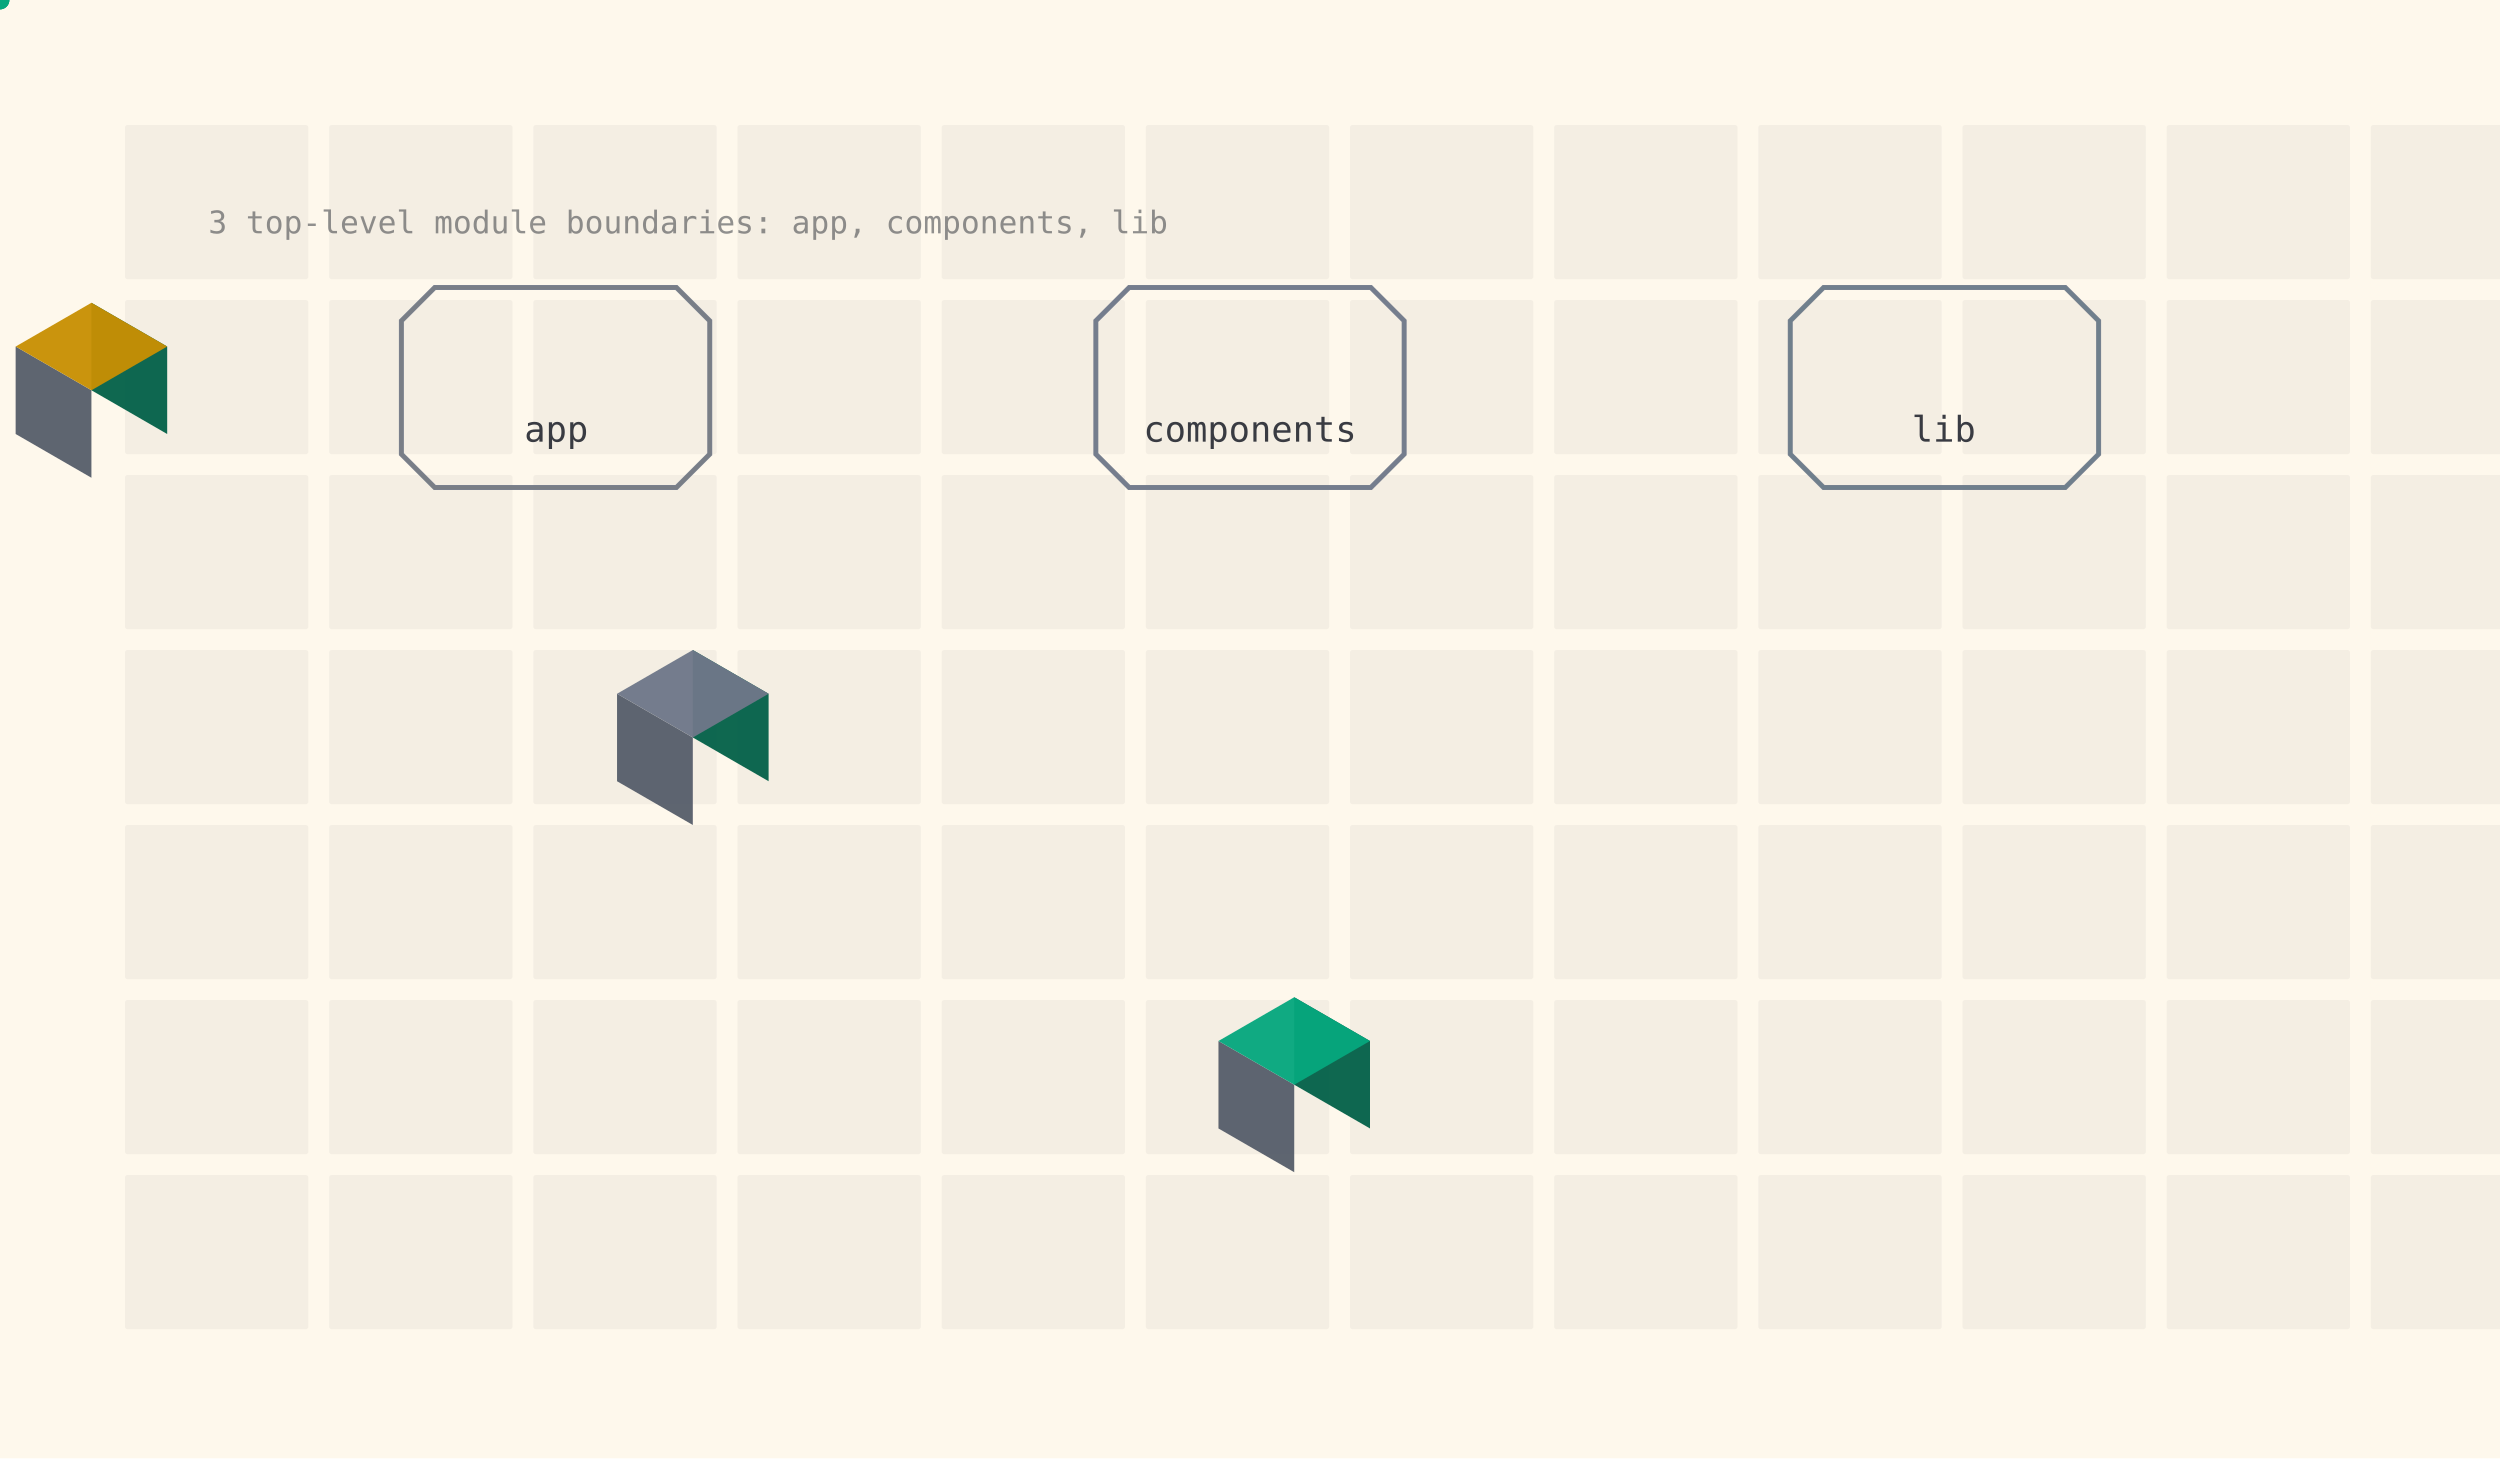
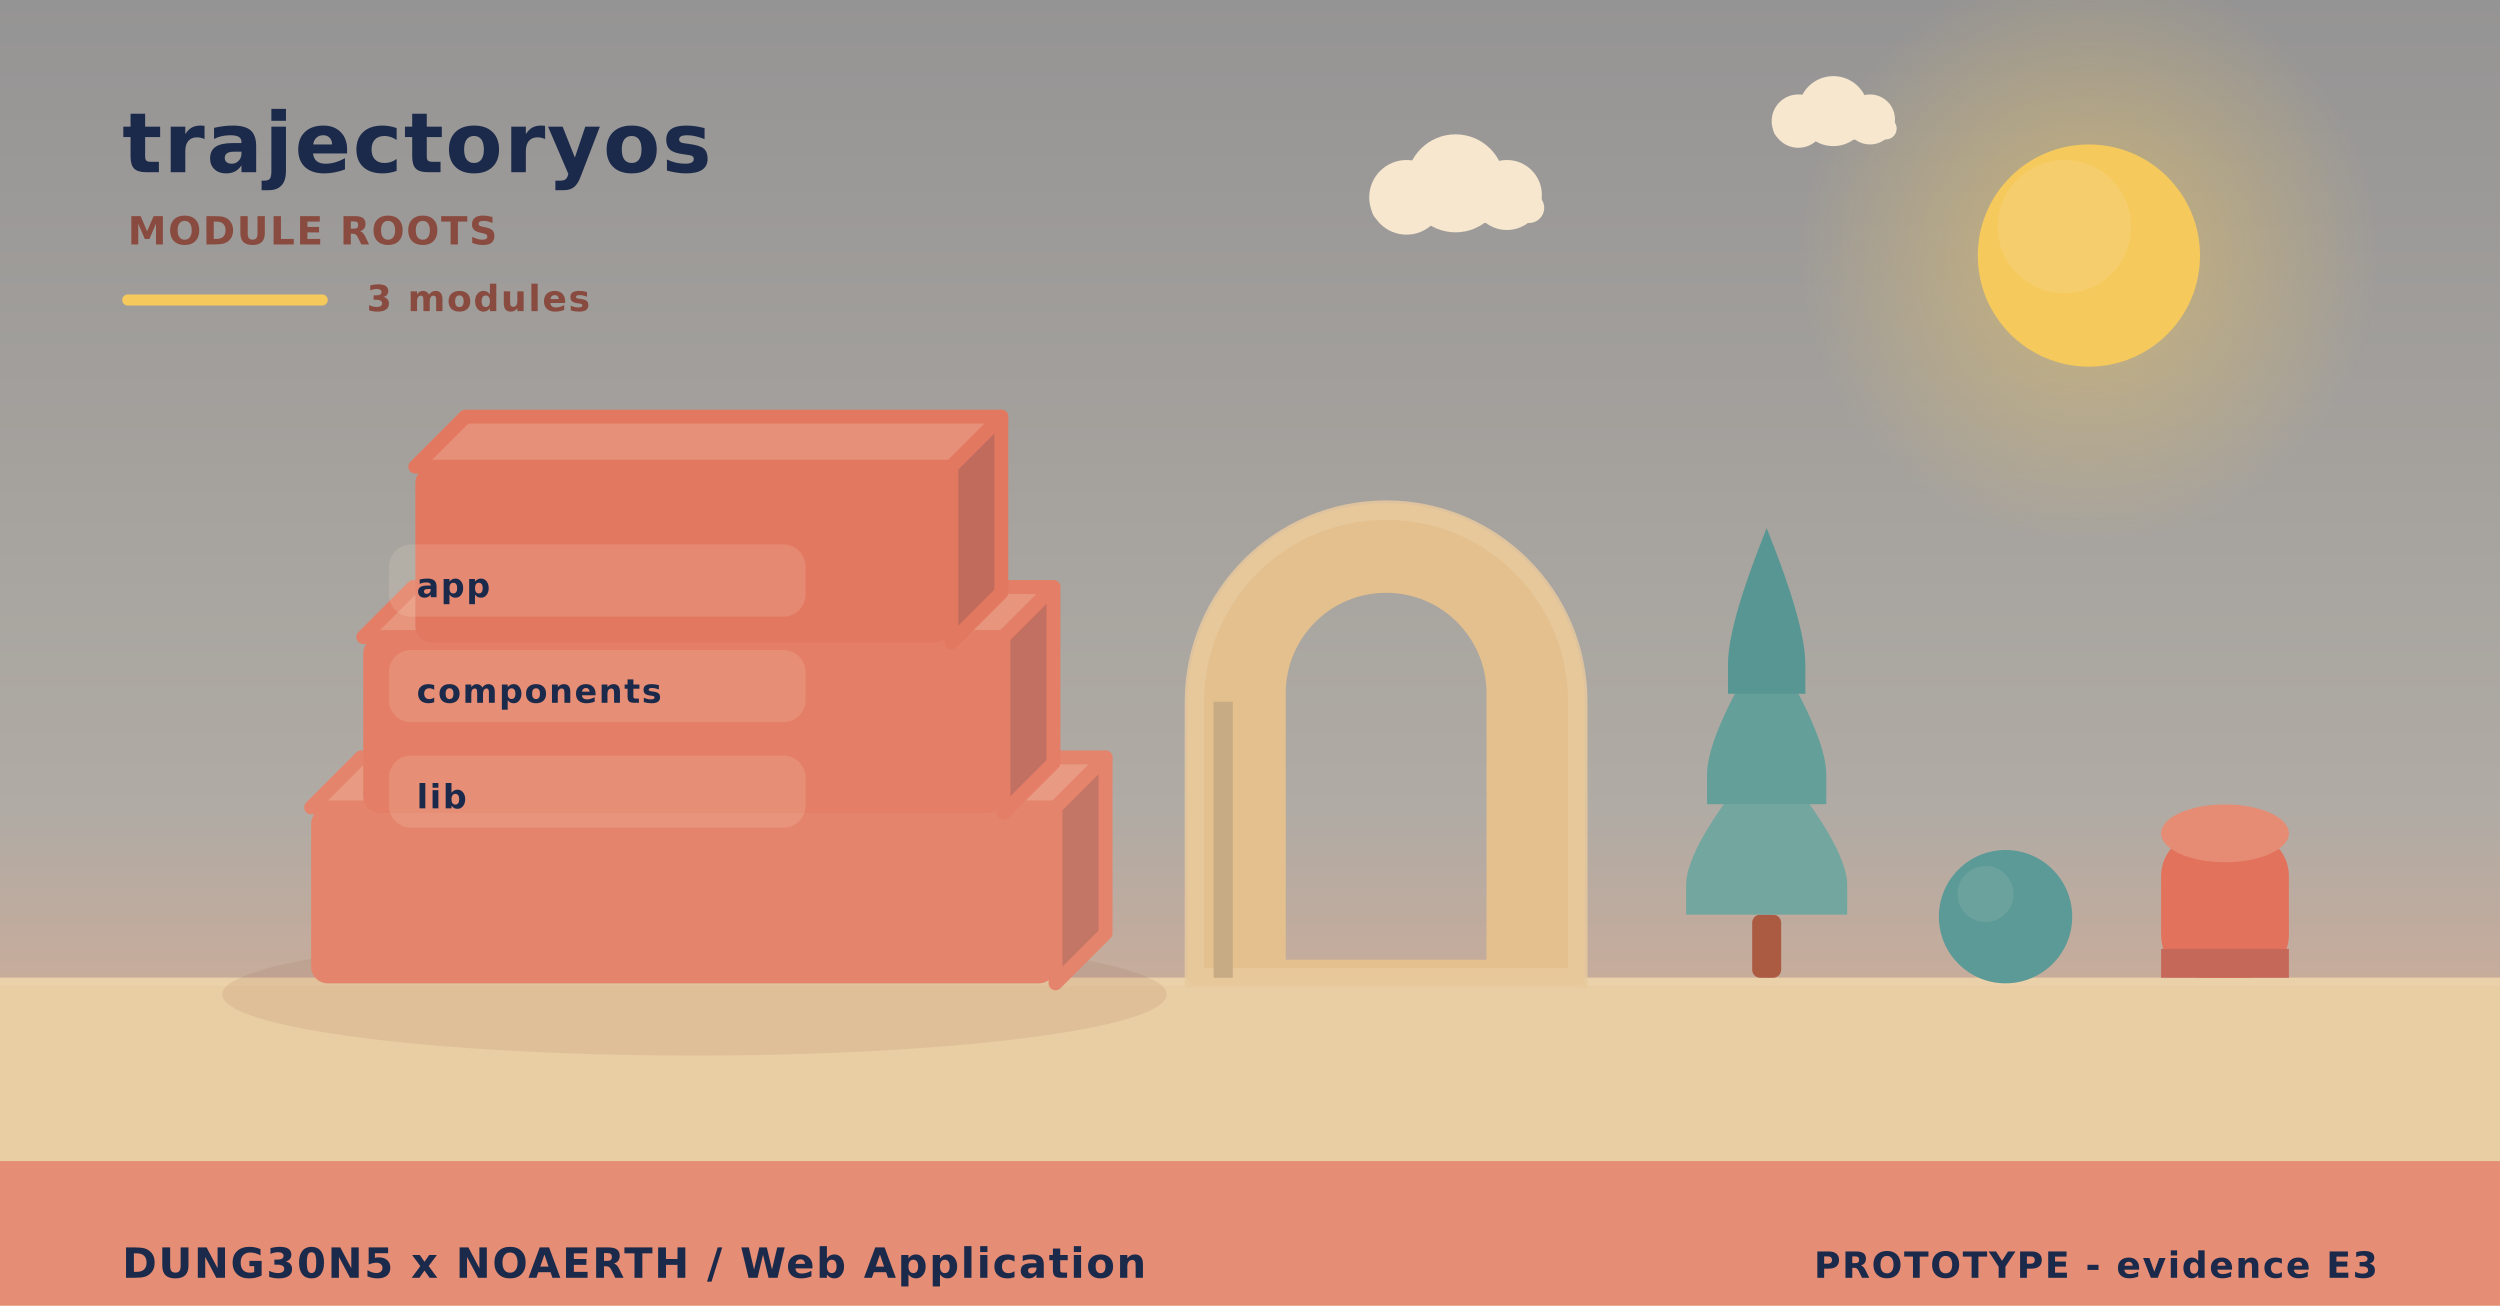
- <svg xmlns="http://www.w3.org/2000/svg" viewBox="0 0 1200 700" width="1200" height="700" role="img" aria-label="trajectoryos architecture">
-   <rect width="1200" height="700" fill="#fef8ec" />
-   <defs>
-     <linearGradient id="ga" x1="0" y1="0" x2="1" y2="1">
-       <stop offset="0%" stop-color="#c78f02" />
-       <stop offset="100%" stop-color="#6e7788" />
-     </linearGradient>
-   </defs>
-   <rect x="60.00" y="60.00" width="88.00" height="74.00" rx="1.20" fill="#252831" opacity="0.05" />
-   <rect x="158.00" y="60.00" width="88.00" height="74.00" rx="1.20" fill="#252831" opacity="0.05" />
-   <rect x="256.00" y="60.00" width="88.00" height="74.00" rx="1.20" fill="#252831" opacity="0.05" />
-   <rect x="354.00" y="60.00" width="88.00" height="74.00" rx="1.20" fill="#252831" opacity="0.05" />
-   <rect x="452.00" y="60.00" width="88.00" height="74.00" rx="1.20" fill="#252831" opacity="0.05" />
-   <rect x="550.00" y="60.00" width="88.00" height="74.00" rx="1.20" fill="#252831" opacity="0.05" />
-   <rect x="648.00" y="60.00" width="88.00" height="74.00" rx="1.20" fill="#252831" opacity="0.05" />
-   <rect x="746.00" y="60.00" width="88.00" height="74.00" rx="1.20" fill="#252831" opacity="0.05" />
-   <rect x="844.00" y="60.00" width="88.00" height="74.00" rx="1.20" fill="#252831" opacity="0.05" />
-   <rect x="942.00" y="60.00" width="88.00" height="74.00" rx="1.20" fill="#252831" opacity="0.05" />
-   <rect x="1040.00" y="60.00" width="88.00" height="74.00" rx="1.20" fill="#252831" opacity="0.05" />
-   <rect x="1138.00" y="60.00" width="88.00" height="74.00" rx="1.20" fill="#252831" opacity="0.05" />
-   <rect x="60.00" y="144.00" width="88.00" height="74.00" rx="1.20" fill="#252831" opacity="0.05" />
-   <rect x="158.00" y="144.00" width="88.00" height="74.00" rx="1.20" fill="#252831" opacity="0.05" />
-   <rect x="256.00" y="144.00" width="88.00" height="74.00" rx="1.20" fill="#252831" opacity="0.05" />
-   <rect x="354.00" y="144.00" width="88.00" height="74.00" rx="1.20" fill="#252831" opacity="0.05" />
-   <rect x="452.00" y="144.00" width="88.00" height="74.00" rx="1.20" fill="#252831" opacity="0.05" />
-   <rect x="550.00" y="144.00" width="88.00" height="74.00" rx="1.20" fill="#252831" opacity="0.05" />
-   <rect x="648.00" y="144.00" width="88.00" height="74.00" rx="1.20" fill="#252831" opacity="0.05" />
-   <rect x="746.00" y="144.00" width="88.00" height="74.00" rx="1.20" fill="#252831" opacity="0.05" />
-   <rect x="844.00" y="144.00" width="88.00" height="74.00" rx="1.20" fill="#252831" opacity="0.05" />
-   <rect x="942.00" y="144.00" width="88.00" height="74.00" rx="1.20" fill="#252831" opacity="0.05" />
-   <rect x="1040.00" y="144.00" width="88.00" height="74.00" rx="1.20" fill="#252831" opacity="0.05" />
-   <rect x="1138.00" y="144.00" width="88.00" height="74.00" rx="1.20" fill="#252831" opacity="0.05" />
-   <rect x="60.00" y="228.00" width="88.00" height="74.00" rx="1.20" fill="#252831" opacity="0.05" />
-   <rect x="158.00" y="228.00" width="88.00" height="74.00" rx="1.20" fill="#252831" opacity="0.05" />
-   <rect x="256.00" y="228.00" width="88.00" height="74.00" rx="1.20" fill="#252831" opacity="0.05" />
-   <rect x="354.00" y="228.00" width="88.00" height="74.00" rx="1.20" fill="#252831" opacity="0.05" />
-   <rect x="452.00" y="228.00" width="88.00" height="74.00" rx="1.20" fill="#252831" opacity="0.05" />
-   <rect x="550.00" y="228.00" width="88.00" height="74.00" rx="1.20" fill="#252831" opacity="0.05" />
-   <rect x="648.00" y="228.00" width="88.00" height="74.00" rx="1.20" fill="#252831" opacity="0.05" />
-   <rect x="746.00" y="228.00" width="88.00" height="74.00" rx="1.20" fill="#252831" opacity="0.05" />
-   <rect x="844.00" y="228.00" width="88.00" height="74.00" rx="1.20" fill="#252831" opacity="0.05" />
-   <rect x="942.00" y="228.00" width="88.00" height="74.00" rx="1.20" fill="#252831" opacity="0.05" />
-   <rect x="1040.00" y="228.00" width="88.00" height="74.00" rx="1.20" fill="#252831" opacity="0.05" />
-   <rect x="1138.00" y="228.00" width="88.00" height="74.00" rx="1.20" fill="#252831" opacity="0.05" />
-   <rect x="60.00" y="312.00" width="88.00" height="74.00" rx="1.20" fill="#252831" opacity="0.05" />
-   <rect x="158.00" y="312.00" width="88.00" height="74.00" rx="1.20" fill="#252831" opacity="0.05" />
-   <rect x="256.00" y="312.00" width="88.00" height="74.00" rx="1.20" fill="#252831" opacity="0.05" />
-   <rect x="354.00" y="312.00" width="88.00" height="74.00" rx="1.20" fill="#252831" opacity="0.05" />
-   <rect x="452.00" y="312.00" width="88.00" height="74.00" rx="1.20" fill="#252831" opacity="0.05" />
-   <rect x="550.00" y="312.00" width="88.00" height="74.00" rx="1.20" fill="#252831" opacity="0.05" />
-   <rect x="648.00" y="312.00" width="88.00" height="74.00" rx="1.20" fill="#252831" opacity="0.05" />
-   <rect x="746.00" y="312.00" width="88.00" height="74.00" rx="1.20" fill="#252831" opacity="0.05" />
-   <rect x="844.00" y="312.00" width="88.00" height="74.00" rx="1.20" fill="#252831" opacity="0.05" />
-   <rect x="942.00" y="312.00" width="88.00" height="74.00" rx="1.20" fill="#252831" opacity="0.05" />
-   <rect x="1040.00" y="312.00" width="88.00" height="74.00" rx="1.20" fill="#252831" opacity="0.05" />
-   <rect x="1138.00" y="312.00" width="88.00" height="74.00" rx="1.20" fill="#252831" opacity="0.05" />
-   <rect x="60.00" y="396.00" width="88.00" height="74.00" rx="1.20" fill="#252831" opacity="0.05" />
-   <rect x="158.00" y="396.00" width="88.00" height="74.00" rx="1.20" fill="#252831" opacity="0.05" />
-   <rect x="256.00" y="396.00" width="88.00" height="74.00" rx="1.20" fill="#252831" opacity="0.05" />
-   <rect x="354.00" y="396.00" width="88.00" height="74.00" rx="1.20" fill="#252831" opacity="0.05" />
-   <rect x="452.00" y="396.00" width="88.00" height="74.00" rx="1.20" fill="#252831" opacity="0.05" />
-   <rect x="550.00" y="396.00" width="88.00" height="74.00" rx="1.20" fill="#252831" opacity="0.05" />
-   <rect x="648.00" y="396.00" width="88.00" height="74.00" rx="1.20" fill="#252831" opacity="0.05" />
-   <rect x="746.00" y="396.00" width="88.00" height="74.00" rx="1.20" fill="#252831" opacity="0.05" />
-   <rect x="844.00" y="396.00" width="88.00" height="74.00" rx="1.20" fill="#252831" opacity="0.05" />
-   <rect x="942.00" y="396.00" width="88.00" height="74.00" rx="1.20" fill="#252831" opacity="0.05" />
-   <rect x="1040.00" y="396.00" width="88.00" height="74.00" rx="1.20" fill="#252831" opacity="0.05" />
-   <rect x="1138.00" y="396.00" width="88.00" height="74.00" rx="1.20" fill="#252831" opacity="0.05" />
-   <rect x="60.00" y="480.00" width="88.00" height="74.00" rx="1.20" fill="#252831" opacity="0.05" />
-   <rect x="158.00" y="480.00" width="88.00" height="74.00" rx="1.20" fill="#252831" opacity="0.05" />
-   <rect x="256.00" y="480.00" width="88.00" height="74.00" rx="1.20" fill="#252831" opacity="0.05" />
-   <rect x="354.00" y="480.00" width="88.00" height="74.00" rx="1.20" fill="#252831" opacity="0.05" />
-   <rect x="452.00" y="480.00" width="88.00" height="74.00" rx="1.20" fill="#252831" opacity="0.05" />
-   <rect x="550.00" y="480.00" width="88.00" height="74.00" rx="1.20" fill="#252831" opacity="0.05" />
-   <rect x="648.00" y="480.00" width="88.00" height="74.00" rx="1.20" fill="#252831" opacity="0.05" />
-   <rect x="746.00" y="480.00" width="88.00" height="74.00" rx="1.20" fill="#252831" opacity="0.05" />
-   <rect x="844.00" y="480.00" width="88.00" height="74.00" rx="1.20" fill="#252831" opacity="0.05" />
-   <rect x="942.00" y="480.00" width="88.00" height="74.00" rx="1.20" fill="#252831" opacity="0.05" />
-   <rect x="1040.00" y="480.00" width="88.00" height="74.00" rx="1.20" fill="#252831" opacity="0.05" />
-   <rect x="1138.00" y="480.00" width="88.00" height="74.00" rx="1.20" fill="#252831" opacity="0.05" />
-   <rect x="60.00" y="564.00" width="88.00" height="74.00" rx="1.20" fill="#252831" opacity="0.05" />
-   <rect x="158.00" y="564.00" width="88.00" height="74.00" rx="1.20" fill="#252831" opacity="0.05" />
-   <rect x="256.00" y="564.00" width="88.00" height="74.00" rx="1.20" fill="#252831" opacity="0.05" />
-   <rect x="354.00" y="564.00" width="88.00" height="74.00" rx="1.20" fill="#252831" opacity="0.05" />
-   <rect x="452.00" y="564.00" width="88.00" height="74.00" rx="1.20" fill="#252831" opacity="0.05" />
-   <rect x="550.00" y="564.00" width="88.00" height="74.00" rx="1.20" fill="#252831" opacity="0.05" />
-   <rect x="648.00" y="564.00" width="88.00" height="74.00" rx="1.20" fill="#252831" opacity="0.05" />
-   <rect x="746.00" y="564.00" width="88.00" height="74.00" rx="1.20" fill="#252831" opacity="0.05" />
-   <rect x="844.00" y="564.00" width="88.00" height="74.00" rx="1.20" fill="#252831" opacity="0.05" />
-   <rect x="942.00" y="564.00" width="88.00" height="74.00" rx="1.20" fill="#252831" opacity="0.05" />
-   <rect x="1040.00" y="564.00" width="88.00" height="74.00" rx="1.20" fill="#252831" opacity="0.05" />
-   <rect x="1138.00" y="564.00" width="88.00" height="74.00" rx="1.20" fill="#252831" opacity="0.05" />
-   <path d="M208.67,138.00 H324.67 L340.67,154.00 V218.00 L324.67,234.00 H208.67 L192.67,218.00 V154.00 Z" fill="none" stroke="rgba(199,143,2,0.550)" stroke-width="1.80" opacity="0.90" />
-   <polygon points="43.88,187.33 80.25,208.33 80.25,166.33 43.88,145.33" fill="#036148" opacity="0.95" />
-   <polygon points="7.51,208.33 43.88,229.33 43.88,187.33 7.51,166.33" fill="#565d6a" opacity="0.95" />
-   <polygon points="43.88,145.33 80.25,166.33 43.88,187.33 7.51,166.33" fill="#c78f02" opacity="0.95" />
-   <text x="267" y="212" font-family="ui-monospace,Menlo,monospace" font-size="17" fill="rgba(37,40,49,0.900)" text-anchor="middle">app</text>
+ <svg xmlns="http://www.w3.org/2000/svg" width="900" height="470" viewBox="0 0 900 470" role="img" aria-label="trajectoryos - how it is built">
+   <linearGradient id="skya" x1="0" y1="0" x2="0" y2="1">
+     <stop offset="0" stop-color="#959494" />
+     <stop offset="0.62" stop-color="#b0aba4" />
+     <stop offset="1" stop-color="#f3ad8a" />
+   </linearGradient>
+   <rect width="900" height="470" fill="url(#skya)" />
+   <radialGradient id="suna">
+     <stop offset="0.35" stop-color="#f5c95c" stop-opacity="0.34" />
+     <stop offset="1" stop-color="#f5c95c" stop-opacity="0" />
+   </radialGradient>
+   <circle cx="752" cy="92" r="104" fill="url(#suna)" />
+   <circle cx="752" cy="92" r="40" fill="#f5c95c" />
+   <circle cx="743.2" cy="81.6" r="24" fill="#f5d27e" opacity="0.5" />
  <g>
-     <path d="M208.67,138.00 H324.67 L340.67,154.00 V218.00 L324.67,234.00 H208.67 L192.67,218.00 V154.00 Z" fill="none" stroke="#6e7788" stroke-width="2.40" opacity="0.90" />
-     <animate attributeName="opacity" values="0.25;1.0;0.25" dur="20.1s" begin="0.0s" repeatCount="indefinite" />
+     <circle cx="524" cy="66" r="17.64" fill="#f6e7ce" />
+     <circle cx="506.36" cy="71.04" r="13.44" fill="#f6e7ce" />
+     <circle cx="542.48" cy="70.2" r="12.6" fill="#f6e7ce" />
+     <rect x="493.76" y="69.36" width="62.16" height="10.92" rx="5.46" fill="#f6e7ce" />
+     <animateTransform attributeName="transform" type="translate" values="0 0;24 0;0 0" dur="36s" begin="0s" repeatCount="indefinite" />
  </g>
-   <g opacity="0.9">
-     <circle cx="0.00" cy="0.00" r="4.50" fill="#05a77d" opacity="1.00" />
-     <animateTransform attributeName="transform" type="translate" values="266.67,184.00 600.00,184.00" dur="6.7s" begin="0.0s" repeatCount="indefinite" />
-     <animateTransform attributeName="transform" type="translate" values="600.00,184.00 266.67,184.00" dur="6.7s" begin="3.35s" repeatCount="indefinite" />
+   <g>
+     <circle cx="660" cy="40" r="12.6" fill="#f6e7ce" />
+     <circle cx="647.4" cy="43.6" r="9.6" fill="#f6e7ce" />
+     <circle cx="673.2" cy="43" r="9" fill="#f6e7ce" />
+     <rect x="638.4" y="42.4" width="44.4" height="7.8" rx="3.9" fill="#f6e7ce" />
+     <animateTransform attributeName="transform" type="translate" values="0 0;-18 0;0 0" dur="46s" begin="3s" repeatCount="indefinite" />
  </g>
-   <path d="M542.00,138.00 H658.00 L674.00,154.00 V218.00 L658.00,234.00 H542.00 L526.00,218.00 V154.00 Z" fill="none" stroke="rgba(110,119,136,0.550)" stroke-width="1.80" opacity="0.90" />
-   <polygon points="332.55,354.00 368.93,375.00 368.93,333.00 332.55,312.00" fill="#036148" opacity="0.95" />
-   <polygon points="296.18,375.00 332.55,396.00 332.55,354.00 296.18,333.00" fill="#565d6a" opacity="0.95" />
-   <polygon points="332.55,312.00 368.93,333.00 332.55,354.00 296.18,333.00" fill="#6e7788" opacity="0.95" />
-   <text x="600" y="212" font-family="ui-monospace,Menlo,monospace" font-size="17" fill="rgba(37,40,49,0.900)" text-anchor="middle">components</text>
+   <rect x="0" y="352" width="900" height="118" fill="#e9cda3" />
+   <rect x="0" y="352" width="900" height="3" fill="#ebd1a9" />
+   <text x="44" y="62" font-family="Verdana,DejaVu Sans,sans-serif" font-size="30" font-weight="700" letter-spacing="0.6" fill="#1b2a4a" text-anchor="start">trajectoryos</text>
+   <text x="46" y="88" font-family="Verdana,DejaVu Sans,sans-serif" font-size="14" font-weight="700" letter-spacing="0.6" fill="#894b3f" text-anchor="start">MODULE ROOTS</text>
+   <rect x="44" y="106" width="74" height="4" rx="2" fill="#f5c95c" />
+   <text x="132" y="112" font-family="Verdana,DejaVu Sans,sans-serif" font-size="13" font-weight="700" letter-spacing="0.6" fill="#894b3f" text-anchor="start">3 modules</text>
+   <ellipse cx="250" cy="358" rx="170" ry="22" fill="rgba(138,90,68,0.11)" />
+   <path d="M112,290.67 L380,290.67 L398,272.67 L130,272.67 Z" fill="#e99a82" stroke="#e5846c" stroke-width="5" stroke-linejoin="round" />
+   <path d="M380,290.67 L398,272.67 L398,336 L380,354 Z" fill="#c37566" stroke="#e5846c" stroke-width="5" stroke-linejoin="round" />
+   <rect x="112" y="290.67" width="268" height="63.33" rx="6" fill="#e5846c" />
+   <path d="M130.76,229.33 L361.24,229.33 L379.24,211.33 L148.76,211.33 Z" fill="#e8957d" stroke="#e47e66" stroke-width="5" stroke-linejoin="round" />
+   <path d="M361.24,229.33 L379.24,211.33 L379.24,274.67 L361.24,292.67 Z" fill="#c27061" stroke="#e47e66" stroke-width="5" stroke-linejoin="round" />
+   <rect x="130.76" y="229.33" width="230.48" height="63.33" rx="6" fill="#e47e66" />
+   <path d="M149.52,168 L342.48,168 L360.48,150 L167.52,150 Z" fill="#e79079" stroke="#e37861" stroke-width="5" stroke-linejoin="round" />
+   <path d="M342.48,168 L360.48,150 L360.48,213.33 L342.48,231.33 Z" fill="#c16b5d" stroke="#e37861" stroke-width="5" stroke-linejoin="round" />
+   <rect x="149.52" y="168" width="192.96" height="63.33" rx="6" fill="#e37861" />
+   <rect x="140" y="196" width="150" height="26" rx="8" fill="rgba(246,231,206,0.16)" opacity="0.94" />
  <g>
-     <path d="M542.00,138.00 H658.00 L674.00,154.00 V218.00 L658.00,234.00 H542.00 L526.00,218.00 V154.00 Z" fill="none" stroke="#6e7788" stroke-width="2.40" opacity="0.90" />
-     <animate attributeName="opacity" values="0.25;1.0;0.25" dur="20.1s" begin="0.45s" repeatCount="indefinite" />
+     <text x="150" y="215" font-family="Verdana,DejaVu Sans,sans-serif" font-size="12" font-weight="700" letter-spacing="0.6" fill="#1b2a4a" text-anchor="start">app</text>
+     <animateTransform attributeName="transform" type="translate" values="0 10;0 0" dur="0.7s" begin="0.3s" fill="freeze" />
  </g>
-   <g opacity="0.9">
-     <circle cx="0.00" cy="0.00" r="4.50" fill="#05a77d" opacity="1.00" />
-     <animateTransform attributeName="transform" type="translate" values="600.00,184.00 933.33,184.00" dur="6.7s" begin="0.3s" repeatCount="indefinite" />
-     <animateTransform attributeName="transform" type="translate" values="933.33,184.00 600.00,184.00" dur="6.7s" begin="3.65s" repeatCount="indefinite" />
+   <rect x="140" y="234" width="150" height="26" rx="8" fill="rgba(246,231,206,0.16)" opacity="0.94" />
+   <g>
+     <text x="150" y="253" font-family="Verdana,DejaVu Sans,sans-serif" font-size="12" font-weight="700" letter-spacing="0.6" fill="#1b2a4a" text-anchor="start">components</text>
+     <animateTransform attributeName="transform" type="translate" values="0 10;0 0" dur="0.7s" begin="0.5s" fill="freeze" />
  </g>
-   <path d="M875.33,138.00 H991.33 L1007.33,154.00 V218.00 L991.33,234.00 H875.33 L859.33,218.00 V154.00 Z" fill="none" stroke="rgba(5,167,125,0.550)" stroke-width="1.80" opacity="0.90" />
-   <polygon points="621.23,520.67 657.60,541.67 657.60,499.67 621.23,478.67" fill="#036148" opacity="0.95" />
-   <polygon points="584.86,541.67 621.23,562.67 621.23,520.67 584.86,499.67" fill="#565d6a" opacity="0.95" />
-   <polygon points="621.23,478.67 657.60,499.67 621.23,520.67 584.86,499.67" fill="#05a77d" opacity="0.95" />
-   <text x="933" y="212" font-family="ui-monospace,Menlo,monospace" font-size="17" fill="rgba(37,40,49,0.900)" text-anchor="middle">lib</text>
+   <rect x="140" y="272" width="150" height="26" rx="8" fill="rgba(246,231,206,0.16)" opacity="0.94" />
  <g>
-     <path d="M875.33,138.00 H991.33 L1007.33,154.00 V218.00 L991.33,234.00 H875.33 L859.33,218.00 V154.00 Z" fill="none" stroke="#6e7788" stroke-width="2.40" opacity="0.90" />
-     <animate attributeName="opacity" values="0.25;1.0;0.25" dur="20.1s" begin="0.9s" repeatCount="indefinite" />
+     <text x="150" y="291" font-family="Verdana,DejaVu Sans,sans-serif" font-size="12" font-weight="700" letter-spacing="0.6" fill="#1b2a4a" text-anchor="start">lib</text>
+     <animateTransform attributeName="transform" type="translate" values="0 10;0 0" dur="0.7s" begin="0.7s" fill="freeze" />
  </g>
-   <g opacity="0.9">
-     <circle cx="0.00" cy="0.00" r="4.50" fill="#05a77d" opacity="1.00" />
-     <animateTransform attributeName="transform" type="translate" values="933.33,184.00 933.33,184.00" dur="6.7s" begin="0.6s" repeatCount="indefinite" />
-     <animateTransform attributeName="transform" type="translate" values="933.33,184.00 933.33,184.00" dur="6.7s" begin="3.95s" repeatCount="indefinite" />
-   </g>
-   <text x="100" y="112" font-family="ui-monospace,Menlo,monospace" font-size="15" fill="rgba(37,40,49,0.500)">3 top-level module boundaries: app, components, lib</text>
+   <path d="M430,352 L430,252.64 A69,69 0 0 1 568,252.64 L568,352 Z M460.36,348 L460.36,249.55 A38.64,38.64 0 0 1 537.64,249.55 L537.64,348 Z" fill="#e3c08d" fill-rule="evenodd" stroke="#e3c08d" stroke-width="5" stroke-linejoin="round" />
+   <path d="M430,352 L430,252.64 A69,69 0 0 1 568,252.64 L568,352 Z" fill="none" stroke="#e8c99d" stroke-width="7" stroke-linecap="round" opacity="0.85" />
+   <rect x="436.9" y="252.64" width="6.9" height="99.36" fill="#c7ab84" />
+   <rect x="630.78" y="329.28" width="10.44" height="22.72" rx="2.9" fill="#ac5b43" />
+   <path d="M636,269.64 Q607,304.23 607,318.54 Q607,329.28 607,329.28 L665,329.28 Q665,329.28 665,318.54 Q665,304.23 636,269.64 Z" fill="#74a6a0" />
+   <path d="M636,229.88 Q614.54,264.47 614.54,278.78 Q614.54,289.52 614.54,289.52 L657.46,289.52 Q657.46,289.52 657.46,278.78 Q657.46,264.47 636,229.88 Z" fill="#649f9a" />
+   <path d="M636,190.12 Q622.08,224.71 622.08,239.02 Q622.08,249.76 622.08,249.76 L649.92,249.76 Q649.92,249.76 649.92,239.02 Q649.92,224.71 636,190.12 Z" fill="#589694" />
+   <circle cx="722" cy="330" r="24" fill="#5b9a97" />
+   <circle cx="714.8" cy="321.84" r="10.08" fill="#7aa9a2" opacity="0.55" />
+   <rect x="778" y="300" width="46" height="52" rx="15.33" fill="#e2725b" />
+   <ellipse cx="801" cy="300" rx="23" ry="10.4" fill="#e68c74" />
+   <rect x="778" y="341.6" width="46" height="10.4" fill="#c66859" />
+   <rect x="0" y="418" width="900" height="52" rx="0" fill="#e68972" opacity="0.94" />
+   <text x="44" y="460" font-family="Verdana,DejaVu Sans,sans-serif" font-size="15" font-weight="700" letter-spacing="0.6" fill="#1b2a4a" text-anchor="start">DUNG30N5 x NOAERTH  /  Web Application</text>
+   <text x="856" y="460" font-family="Verdana,DejaVu Sans,sans-serif" font-size="13" font-weight="700" letter-spacing="0.6" fill="#1b2a4a" text-anchor="end">PROTOTYPE  -  evidence E3</text>
</svg>
